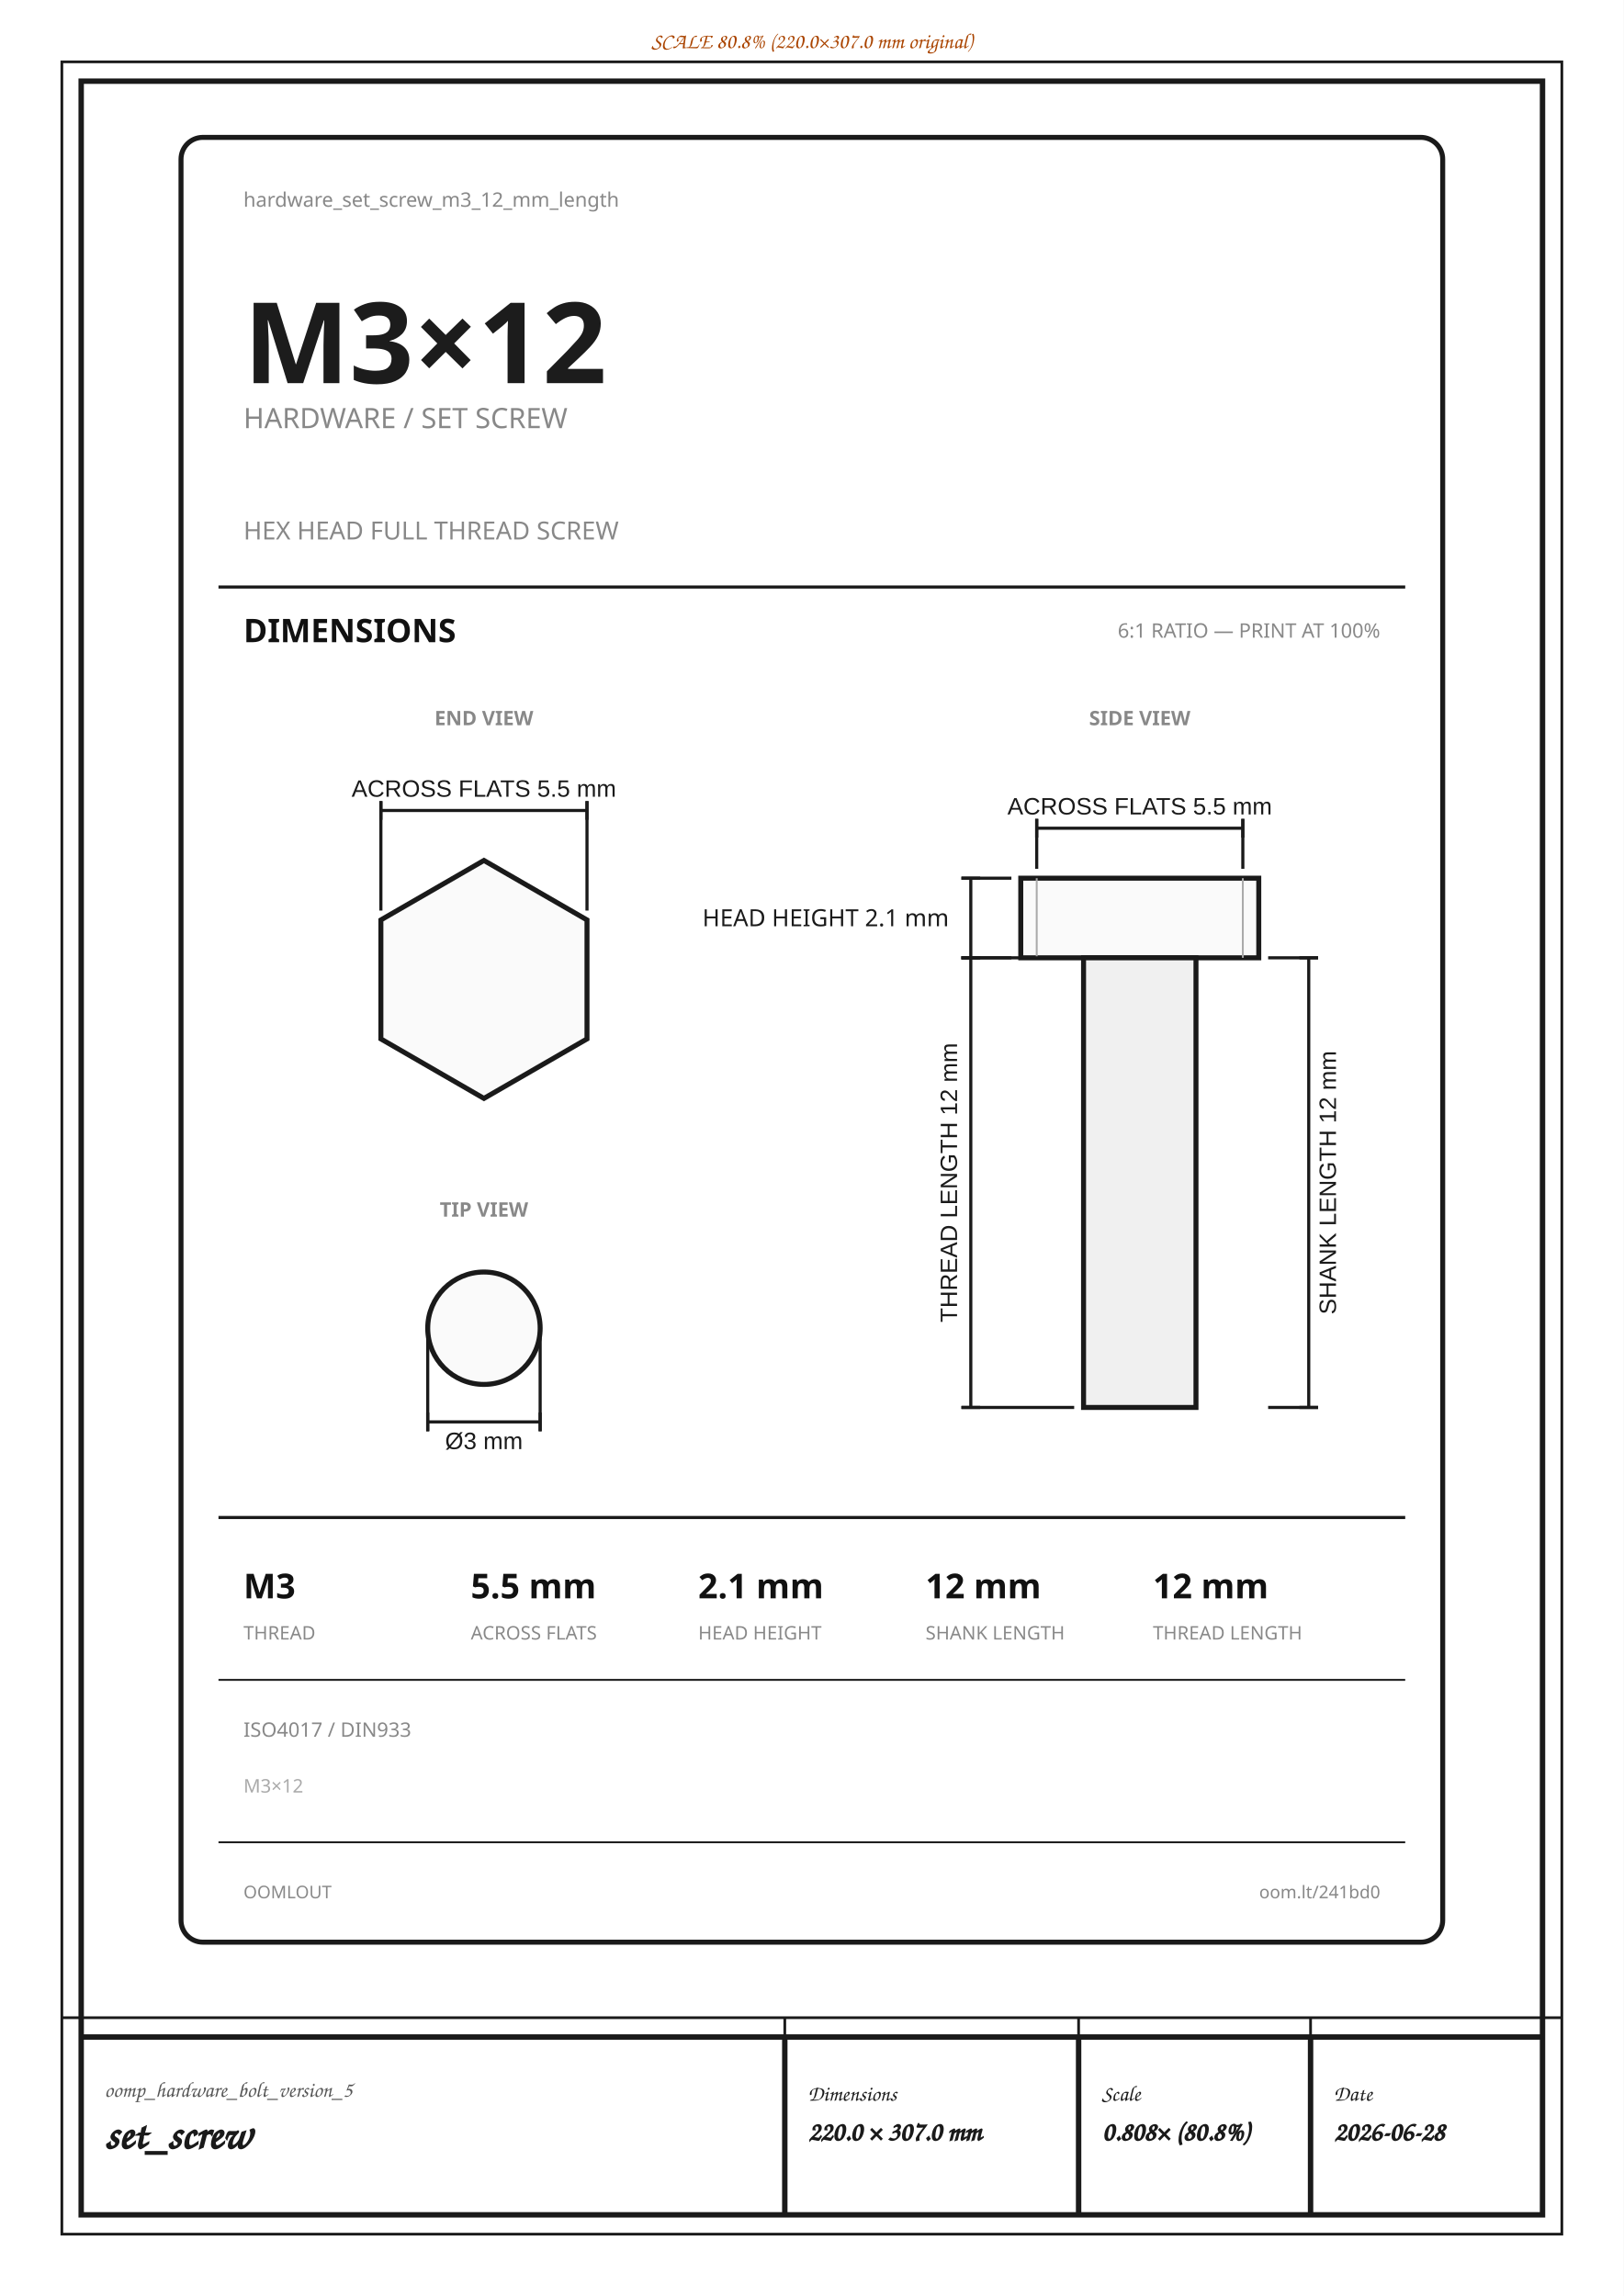
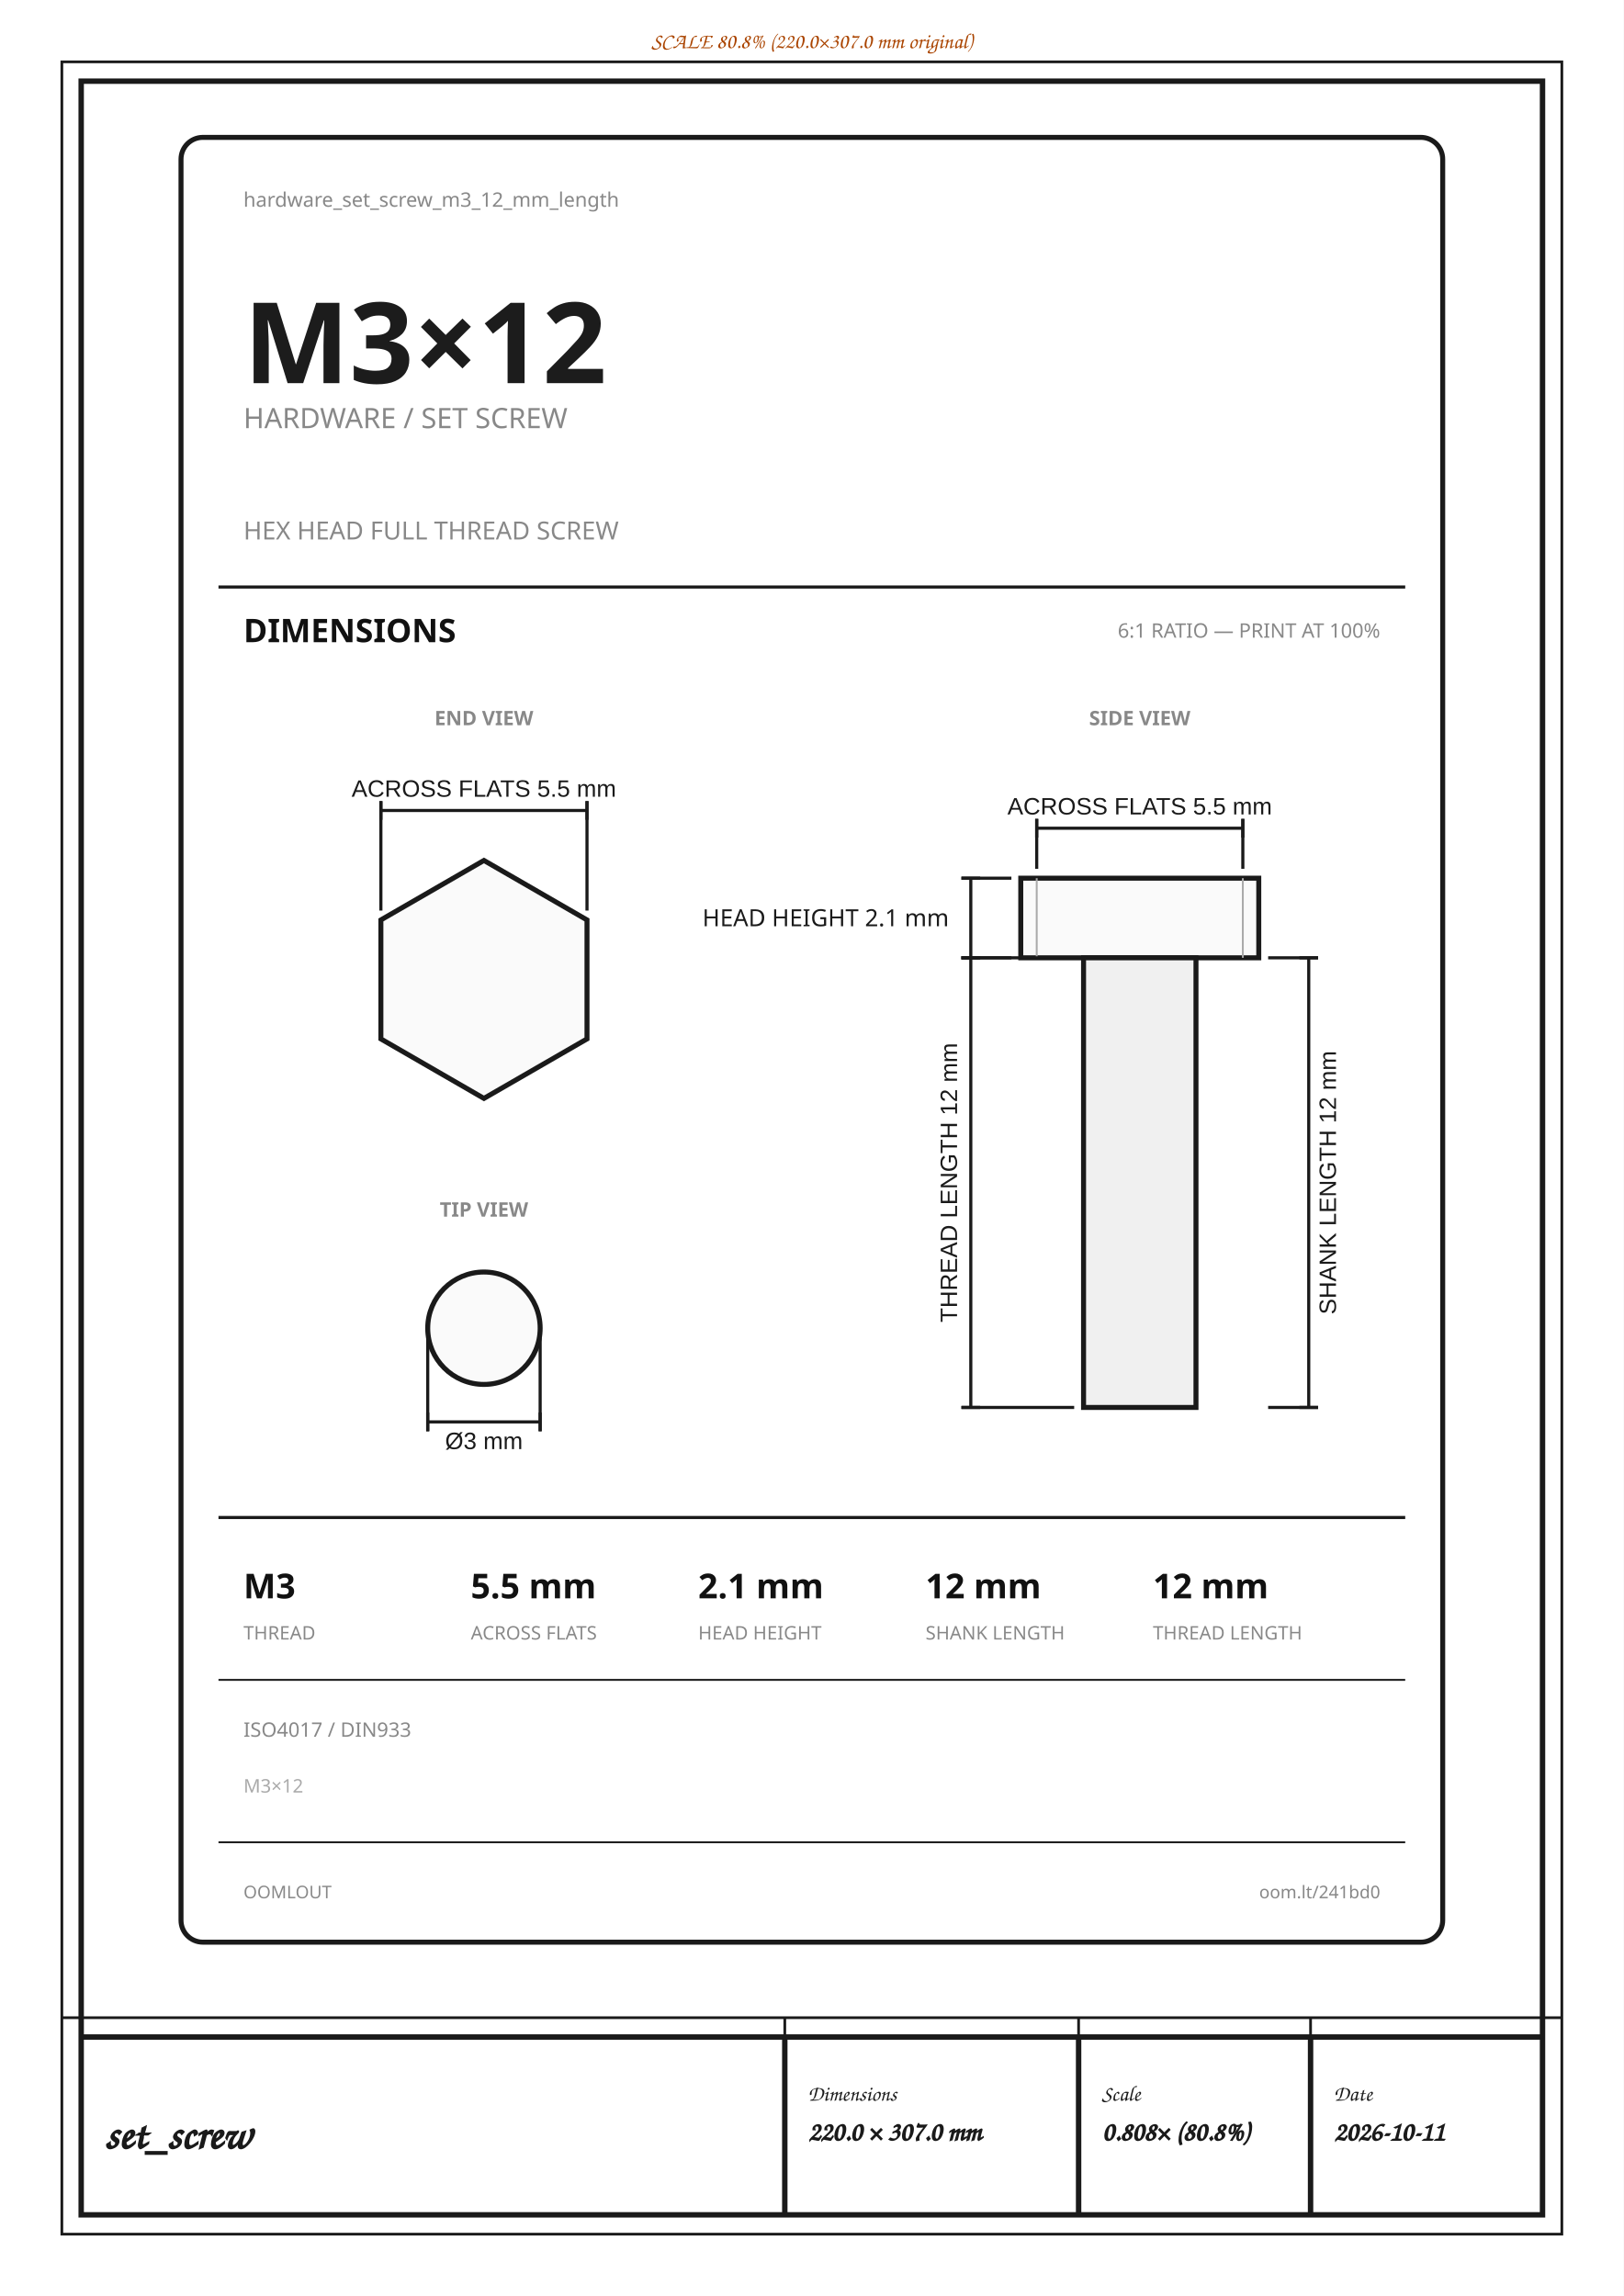
<svg xmlns="http://www.w3.org/2000/svg" width="210mm" height="297mm" viewBox="0 0 210 297">
  <rect x="0" y="0" width="210" height="297" fill="white" stroke="none" />
  <rect x="8" y="8" width="194" height="281" fill="none" stroke="#1A1A1A" stroke-width="0.35" />
  <rect x="10.5" y="10.5" width="189" height="276" fill="none" stroke="#1A1A1A" stroke-width="0.7" />
  <line x1="8" y1="261" x2="202" y2="261" stroke="#1A1A1A" stroke-width="0.35" />
  <line x1="10.5" y1="263.5" x2="199.5" y2="263.5" stroke="#1A1A1A" stroke-width="0.7" />
  <line x1="101.5" y1="261" x2="101.5" y2="286.5" stroke="#1A1A1A" stroke-width="0.35" />
  <line x1="101.5" y1="263.5" x2="101.5" y2="286.5" stroke="#1A1A1A" stroke-width="0.7" />
  <line x1="139.5" y1="261" x2="139.5" y2="286.5" stroke="#1A1A1A" stroke-width="0.35" />
  <line x1="139.5" y1="263.5" x2="139.5" y2="286.5" stroke="#1A1A1A" stroke-width="0.7" />
  <line x1="169.5" y1="261" x2="169.5" y2="286.5" stroke="#1A1A1A" stroke-width="0.35" />
  <line x1="169.5" y1="263.5" x2="169.5" y2="286.5" stroke="#1A1A1A" stroke-width="0.7" />
-   <text x="13.5" y="270.5" font-family="Swis721 Blk BT, comic sans ms" font-size="2.8" font-weight="normal" text-anchor="start" dominant-baseline="middle" fill="#555555" textLength="85" lengthAdjust="spacingAndGlyphs">oomp_hardware_bolt_version_5</text>
  <text x="13.5" y="276.5" font-family="Swis721 Blk BT, comic sans ms" font-size="5.5" font-weight="bold" text-anchor="start" dominant-baseline="middle" fill="#1A1A1A" textLength="85" lengthAdjust="spacingAndGlyphs">set_screw</text>
  <text x="104.5" y="271" font-family="Swis721 Blk BT, comic sans ms" font-size="2.8" font-weight="normal" text-anchor="start" dominant-baseline="middle" fill="#1A1A1A">Dimensions</text>
  <text x="104.5" y="276" font-family="Swis721 Blk BT, comic sans ms" font-size="3.5" font-weight="bold" text-anchor="start" dominant-baseline="middle" fill="#1A1A1A">220.0 × 307.0 mm</text>
  <text x="142.5" y="271" font-family="Swis721 Blk BT, comic sans ms" font-size="2.8" font-weight="normal" text-anchor="start" dominant-baseline="middle" fill="#1A1A1A">Scale</text>
  <text x="142.5" y="276" font-family="Swis721 Blk BT, comic sans ms" font-size="3.5" font-weight="bold" text-anchor="start" dominant-baseline="middle" fill="#1A1A1A">0.808× (80.8%)</text>
  <text x="172.5" y="271" font-family="Swis721 Blk BT, comic sans ms" font-size="2.8" font-weight="normal" text-anchor="start" dominant-baseline="middle" fill="#1A1A1A">Date</text>
-   <text x="172.5" y="276" font-family="Swis721 Blk BT, comic sans ms" font-size="3.5" font-weight="bold" text-anchor="start" dominant-baseline="middle" fill="#1A1A1A">2026-06-28</text>
+   <text x="172.5" y="276" font-family="Swis721 Blk BT, comic sans ms" font-size="3.5" font-weight="bold" text-anchor="start" dominant-baseline="middle" fill="#1A1A1A">2026-10-11</text>
  <text x="105" y="5.5" font-family="Swis721 Blk BT, comic sans ms" font-size="2.8" font-weight="normal" text-anchor="middle" dominant-baseline="middle" fill="#AA4400">SCALE 80.8%  (220.0×307.0 mm original)</text>
  <g transform="translate(16.1401,10.5) scale(0.807818)">
    <rect x="5" y="5" width="210" height="297" fill="#ffffff" stroke="none" />
    <rect x="9" y="9" width="202" height="289" rx="3.5" ry="3.5" fill="none" stroke="#1A1A1A" stroke-width="0.8" />
    <text x="19" y="19" font-family="sans-serif" font-size="3.2" text-anchor="start" dominant-baseline="middle" fill="#888888">hardware_set_screw_m3_12_mm_length</text>
    <text x="19" y="42" font-family="sans-serif" font-size="18" font-weight="bold" text-anchor="start" dominant-baseline="middle" fill="#1C1C1C">M3×12</text>
    <text x="19" y="54" font-family="sans-serif" font-size="4.5" text-anchor="start" dominant-baseline="middle" fill="#888888">HARDWARE / SET SCREW</text>
    <text x="19" y="72" font-family="sans-serif" font-size="4" text-anchor="start" dominant-baseline="middle" fill="#888888">HEX HEAD FULL THREAD SCREW</text>
    <line x1="15" y1="81" x2="205" y2="81" fill="#333333" stroke="#1A1A1A" stroke-width="0.5" />
    <text x="19" y="88" font-family="sans-serif" font-size="5.2" font-weight="bold" text-anchor="start" dominant-baseline="middle" fill="#111111">DIMENSIONS</text>
    <text x="201" y="88" font-family="sans-serif" font-size="3.2" text-anchor="end" dominant-baseline="middle" fill="#888888">6:1 RATIO  —  PRINT AT 100%</text>
    <text x="57.5" y="102" font-family="sans-serif" font-size="3.2" font-weight="bold" text-anchor="middle" dominant-baseline="middle" fill="#888888">END VIEW</text>
    <text x="162.5" y="102" font-family="sans-serif" font-size="3.2" font-weight="bold" text-anchor="middle" dominant-baseline="middle" fill="#888888">SIDE VIEW</text>
    <polygon points="57.5,124.784 41,134.311 41,153.363 57.5,162.889 74,153.363 74,134.311" fill="#FAFAFA" stroke="#1A1A1A" stroke-width="0.8" />
    <line x1="41" y1="132.811" x2="41" y2="115.284" fill="#1A1A1A" stroke="#1A1A1A" stroke-width="0.5" />
    <line x1="74" y1="132.811" x2="74" y2="115.284" fill="#1A1A1A" stroke="#1A1A1A" stroke-width="0.5" />
    <line x1="41" y1="116.784" x2="74" y2="116.784" fill="#1A1A1A" stroke="#1A1A1A" stroke-width="0.5" />
    <line x1="41" y1="118.284" x2="41" y2="115.284" fill="#1A1A1A" stroke="#1A1A1A" stroke-width="0.5" />
    <line x1="74" y1="118.284" x2="74" y2="115.284" fill="#1A1A1A" stroke="#1A1A1A" stroke-width="0.5" />
    <text x="57.5" y="113.504" font-family="Arial, Helvetica, sans-serif" font-size="3.8" text-anchor="middle" dominant-baseline="middle" fill="#1A1A1A">ACROSS FLATS  5.5 mm</text>
    <text x="57.5" y="180.689" font-family="sans-serif" font-size="3.2" font-weight="bold" text-anchor="middle" dominant-baseline="middle" fill="#888888">TIP VIEW</text>
    <circle cx="57.5" cy="199.689" r="9" fill="#FAFAFA" stroke="#1A1A1A" stroke-width="0.8" />
    <line x1="48.5" y1="201.189" x2="48.5" y2="216.189" fill="#1A1A1A" stroke="#1A1A1A" stroke-width="0.5" />
    <line x1="66.5" y1="201.189" x2="66.5" y2="216.189" fill="#1A1A1A" stroke="#1A1A1A" stroke-width="0.5" />
    <line x1="48.5" y1="214.689" x2="66.5" y2="214.689" fill="#1A1A1A" stroke="#1A1A1A" stroke-width="0.5" />
    <line x1="48.5" y1="216.189" x2="48.5" y2="213.189" fill="#1A1A1A" stroke="#1A1A1A" stroke-width="0.5" />
    <line x1="66.5" y1="216.189" x2="66.5" y2="213.189" fill="#1A1A1A" stroke="#1A1A1A" stroke-width="0.5" />
    <text x="57.5" y="217.969" font-family="Arial, Helvetica, sans-serif" font-size="3.8" text-anchor="middle" dominant-baseline="middle" fill="#1A1A1A">Ø3 mm</text>
    <rect x="143.447" y="127.625" width="38.105" height="12.75" fill="#FAFAFA" stroke="#1A1A1A" stroke-width="0.8" />
    <line x1="146" y1="140.375" x2="146" y2="127.625" fill="#333333" stroke="#AAAAAA" stroke-width="0.3" />
    <line x1="179" y1="140.375" x2="179" y2="127.625" fill="#333333" stroke="#AAAAAA" stroke-width="0.3" />
    <rect x="153.5" y="140.375" width="18" height="72" fill="#F0F0F0" stroke="#1A1A1A" stroke-width="0.8" />
    <line x1="146" y1="126.125" x2="146" y2="118.125" fill="#1A1A1A" stroke="#1A1A1A" stroke-width="0.5" />
    <line x1="179" y1="126.125" x2="179" y2="118.125" fill="#1A1A1A" stroke="#1A1A1A" stroke-width="0.5" />
    <line x1="146" y1="119.625" x2="179" y2="119.625" fill="#1A1A1A" stroke="#1A1A1A" stroke-width="0.5" />
    <line x1="146" y1="121.125" x2="146" y2="118.125" fill="#1A1A1A" stroke="#1A1A1A" stroke-width="0.5" />
    <line x1="179" y1="121.125" x2="179" y2="118.125" fill="#1A1A1A" stroke="#1A1A1A" stroke-width="0.5" />
    <text x="162.5" y="116.345" font-family="Arial, Helvetica, sans-serif" font-size="3.8" text-anchor="middle" dominant-baseline="middle" fill="#1A1A1A">ACROSS FLATS  5.5 mm</text>
    <line x1="141.947" y1="140.375" x2="133.947" y2="140.375" fill="#333333" stroke="#1A1A1A" stroke-width="0.5" />
    <line x1="133.947" y1="140.375" x2="136.947" y2="140.375" fill="#333333" stroke="#1A1A1A" stroke-width="0.5" />
    <line x1="141.947" y1="127.625" x2="133.947" y2="127.625" fill="#333333" stroke="#1A1A1A" stroke-width="0.5" />
    <line x1="133.947" y1="127.625" x2="136.947" y2="127.625" fill="#333333" stroke="#1A1A1A" stroke-width="0.5" />
    <line x1="135.447" y1="140.375" x2="135.447" y2="127.625" fill="#333333" stroke="#1A1A1A" stroke-width="0.5" />
    <text x="131.947" y="134" font-family="sans-serif" font-size="3.8" text-anchor="end" dominant-baseline="middle" fill="#1A1A1A">HEAD HEIGHT  2.1 mm</text>
    <line x1="183.053" y1="212.375" x2="191.053" y2="212.375" fill="#1A1A1A" stroke="#1A1A1A" stroke-width="0.5" />
    <line x1="183.053" y1="140.375" x2="191.053" y2="140.375" fill="#1A1A1A" stroke="#1A1A1A" stroke-width="0.5" />
    <line x1="189.553" y1="212.375" x2="189.553" y2="140.375" fill="#1A1A1A" stroke="#1A1A1A" stroke-width="0.5" />
    <line x1="188.053" y1="212.375" x2="191.053" y2="212.375" fill="#1A1A1A" stroke="#1A1A1A" stroke-width="0.5" />
    <line x1="188.053" y1="140.375" x2="191.053" y2="140.375" fill="#1A1A1A" stroke="#1A1A1A" stroke-width="0.5" />
    <text x="192.833" y="176.375" font-family="Arial, Helvetica, sans-serif" font-size="3.8" text-anchor="middle" dominant-baseline="middle" fill="#1A1A1A" transform="rotate(-90.000,192.8326,176.375)">SHANK LENGTH  12 mm</text>
    <line x1="152" y1="212.375" x2="133.947" y2="212.375" fill="#1A1A1A" stroke="#1A1A1A" stroke-width="0.5" />
    <line x1="152" y1="140.375" x2="133.947" y2="140.375" fill="#1A1A1A" stroke="#1A1A1A" stroke-width="0.5" />
    <line x1="135.447" y1="212.375" x2="135.447" y2="140.375" fill="#1A1A1A" stroke="#1A1A1A" stroke-width="0.5" />
    <line x1="133.947" y1="212.375" x2="136.947" y2="212.375" fill="#1A1A1A" stroke="#1A1A1A" stroke-width="0.5" />
    <line x1="133.947" y1="140.375" x2="136.947" y2="140.375" fill="#1A1A1A" stroke="#1A1A1A" stroke-width="0.5" />
    <text x="132.167" y="176.375" font-family="Arial, Helvetica, sans-serif" font-size="3.8" text-anchor="middle" dominant-baseline="middle" fill="#1A1A1A" transform="rotate(-90.000,132.1674,176.375)">THREAD LENGTH  12 mm</text>
    <line x1="15" y1="230" x2="205" y2="230" fill="#333333" stroke="#1A1A1A" stroke-width="0.5" />
    <text x="19" y="241" font-family="sans-serif" font-size="5.5" font-weight="bold" text-anchor="start" dominant-baseline="middle" fill="#111111">M3</text>
    <text x="19" y="248.5" font-family="sans-serif" font-size="3" text-anchor="start" dominant-baseline="middle" fill="#888888">THREAD</text>
    <text x="55.4" y="241" font-family="sans-serif" font-size="5.5" font-weight="bold" text-anchor="start" dominant-baseline="middle" fill="#111111">5.5 mm</text>
    <text x="55.4" y="248.5" font-family="sans-serif" font-size="3" text-anchor="start" dominant-baseline="middle" fill="#888888">ACROSS FLATS</text>
    <text x="91.8" y="241" font-family="sans-serif" font-size="5.5" font-weight="bold" text-anchor="start" dominant-baseline="middle" fill="#111111">2.1 mm</text>
    <text x="91.8" y="248.5" font-family="sans-serif" font-size="3" text-anchor="start" dominant-baseline="middle" fill="#888888">HEAD HEIGHT</text>
    <text x="128.2" y="241" font-family="sans-serif" font-size="5.5" font-weight="bold" text-anchor="start" dominant-baseline="middle" fill="#111111">12 mm</text>
    <text x="128.2" y="248.5" font-family="sans-serif" font-size="3" text-anchor="start" dominant-baseline="middle" fill="#888888">SHANK LENGTH</text>
    <text x="164.6" y="241" font-family="sans-serif" font-size="5.5" font-weight="bold" text-anchor="start" dominant-baseline="middle" fill="#111111">12 mm</text>
    <text x="164.6" y="248.5" font-family="sans-serif" font-size="3" text-anchor="start" dominant-baseline="middle" fill="#888888">THREAD LENGTH</text>
    <line x1="15" y1="256" x2="205" y2="256" fill="#333333" stroke="#1A1A1A" stroke-width="0.3" />
    <text x="19" y="264" font-family="sans-serif" font-size="3.2" text-anchor="start" dominant-baseline="middle" fill="#888888">ISO4017 / DIN933</text>
    <text x="19" y="273" font-family="sans-serif" font-size="3" text-anchor="start" dominant-baseline="middle" fill="#aaaaaa">M3×12</text>
    <line x1="15" y1="282" x2="205" y2="282" fill="#333333" stroke="#1A1A1A" stroke-width="0.3" />
    <text x="19" y="290" font-family="sans-serif" font-size="2.8" text-anchor="start" dominant-baseline="middle" fill="#888888">OOMLOUT</text>
    <text x="201" y="290" font-family="sans-serif" font-size="2.8" text-anchor="end" dominant-baseline="middle" fill="#888888">oom.lt/241bd0</text>
  </g>
</svg>
